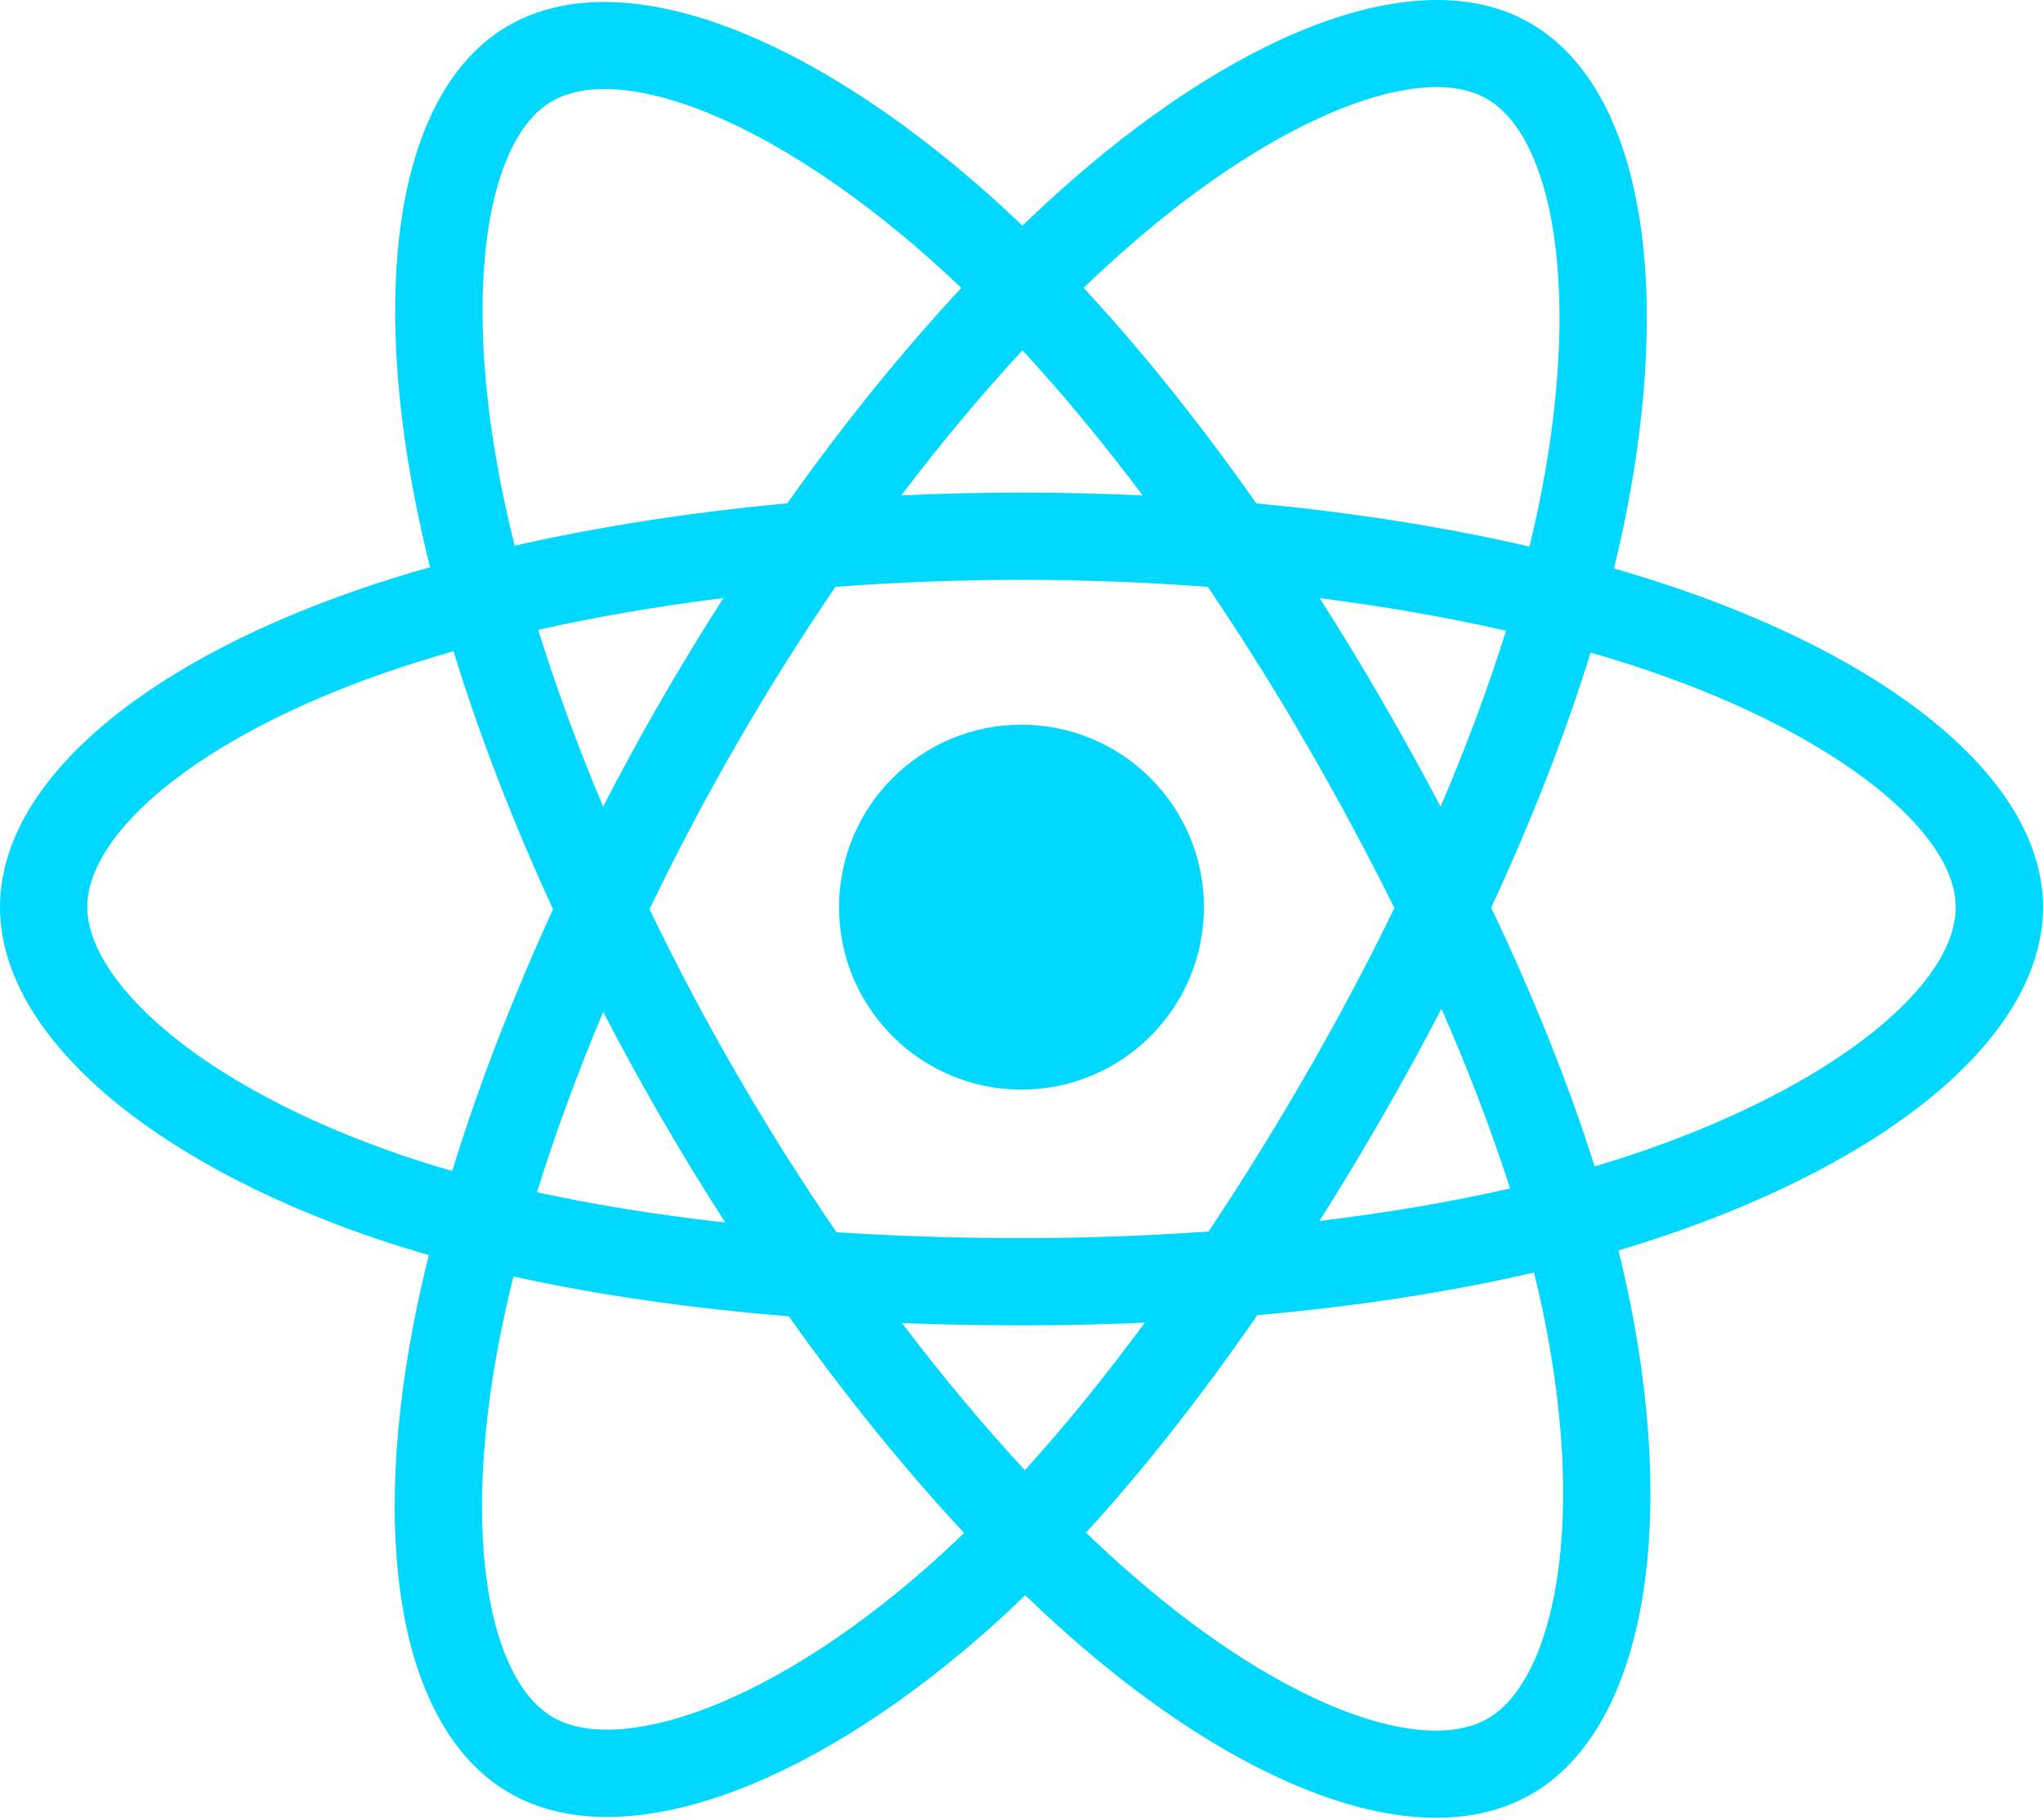
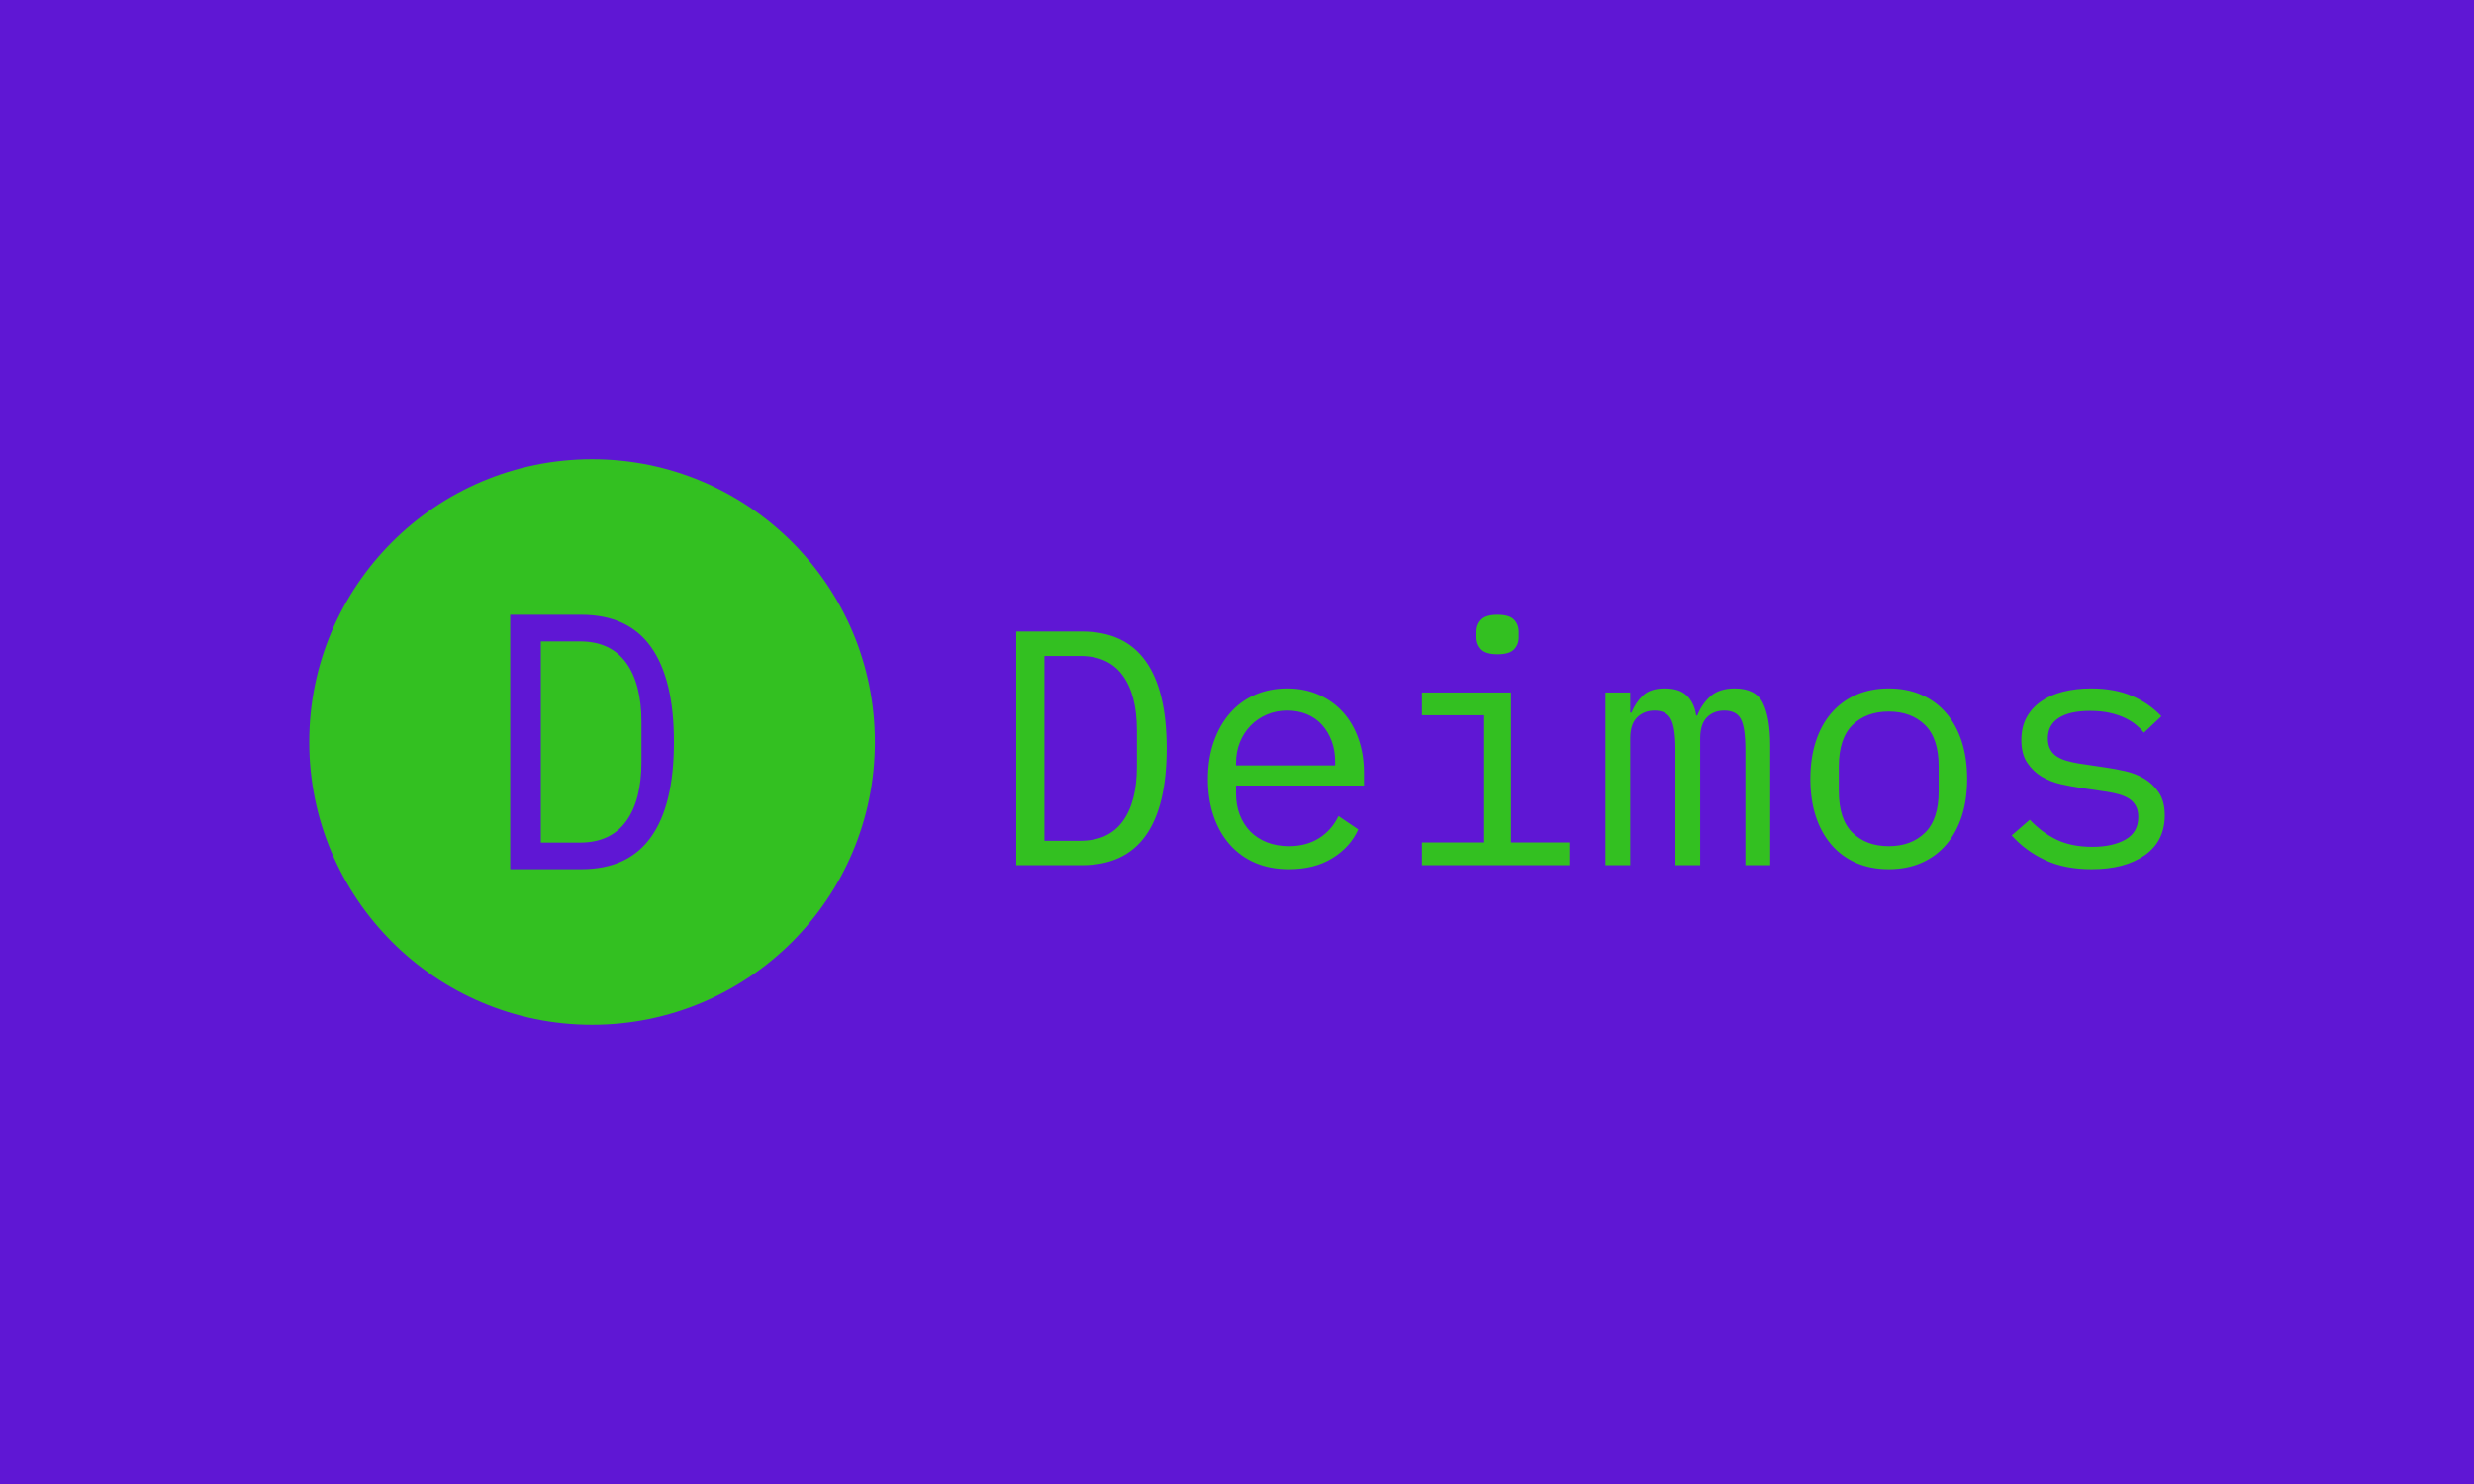
- <svg xmlns="http://www.w3.org/2000/svg" aria-hidden="true" role="img" class="iconify iconify--logos" width="35.93" height="32" preserveAspectRatio="xMidYMid meet" viewBox="0 0 256 228">
-   <path fill="#00D8FF" d="M210.483 73.824a171.49 171.49 0 0 0-8.24-2.597c.465-1.9.893-3.777 1.273-5.621c6.238-30.281 2.16-54.676-11.769-62.708c-13.355-7.7-35.196.329-57.254 19.526a171.23 171.23 0 0 0-6.375 5.848a155.866 155.866 0 0 0-4.241-3.917C100.759 3.829 77.587-4.822 63.673 3.233C50.33 10.957 46.379 33.89 51.995 62.588a170.974 170.974 0 0 0 1.892 8.48c-3.28.932-6.445 1.924-9.474 2.98C17.309 83.498 0 98.307 0 113.668c0 15.865 18.582 31.778 46.812 41.427a145.52 145.52 0 0 0 6.921 2.165a167.467 167.467 0 0 0-2.01 9.138c-5.354 28.2-1.173 50.591 12.134 58.266c13.744 7.926 36.812-.22 59.273-19.855a145.567 145.567 0 0 0 5.342-4.923a168.064 168.064 0 0 0 6.92 6.314c21.758 18.722 43.246 26.282 56.54 18.586c13.731-7.949 18.194-32.003 12.4-61.268a145.016 145.016 0 0 0-1.535-6.842c1.62-.48 3.21-.974 4.76-1.488c29.348-9.723 48.443-25.443 48.443-41.52c0-15.417-17.868-30.326-45.517-39.844Zm-6.365 70.984c-1.4.463-2.836.91-4.3 1.345c-3.24-10.257-7.612-21.163-12.963-32.432c5.106-11 9.31-21.767 12.459-31.957c2.619.758 5.16 1.557 7.61 2.4c23.69 8.156 38.14 20.213 38.14 29.504c0 9.896-15.606 22.743-40.946 31.14Zm-10.514 20.834c2.562 12.94 2.927 24.64 1.23 33.787c-1.524 8.219-4.59 13.698-8.382 15.893c-8.067 4.67-25.32-1.4-43.927-17.412a156.726 156.726 0 0 1-6.437-5.87c7.214-7.889 14.423-17.06 21.459-27.246c12.376-1.098 24.068-2.894 34.671-5.345a134.17 134.17 0 0 1 1.386 6.193ZM87.276 214.515c-7.882 2.783-14.16 2.863-17.955.675c-8.075-4.657-11.432-22.636-6.853-46.752a156.923 156.923 0 0 1 1.869-8.499c10.486 2.32 22.093 3.988 34.498 4.994c7.084 9.967 14.501 19.128 21.976 27.15a134.668 134.668 0 0 1-4.877 4.492c-9.933 8.682-19.886 14.842-28.658 17.94ZM50.35 144.747c-12.483-4.267-22.792-9.812-29.858-15.863c-6.35-5.437-9.555-10.836-9.555-15.216c0-9.322 13.897-21.212 37.076-29.293c2.813-.98 5.757-1.905 8.812-2.773c3.204 10.42 7.406 21.315 12.477 32.332c-5.137 11.18-9.399 22.249-12.634 32.792a134.718 134.718 0 0 1-6.318-1.979Zm12.378-84.26c-4.811-24.587-1.616-43.134 6.425-47.789c8.564-4.958 27.502 2.111 47.463 19.835a144.318 144.318 0 0 1 3.841 3.545c-7.438 7.987-14.787 17.08-21.808 26.988c-12.04 1.116-23.565 2.908-34.161 5.309a160.342 160.342 0 0 1-1.76-7.887Zm110.427 27.268a347.8 347.8 0 0 0-7.785-12.803c8.168 1.033 15.994 2.404 23.343 4.08c-2.206 7.072-4.956 14.465-8.193 22.045a381.151 381.151 0 0 0-7.365-13.322Zm-45.032-43.861c5.044 5.465 10.096 11.566 15.065 18.186a322.04 322.04 0 0 0-30.257-.006c4.974-6.559 10.069-12.652 15.192-18.18ZM82.802 87.83a323.167 323.167 0 0 0-7.227 13.238c-3.184-7.553-5.909-14.98-8.134-22.152c7.304-1.634 15.093-2.97 23.209-3.984a321.524 321.524 0 0 0-7.848 12.897Zm8.081 65.352c-8.385-.936-16.291-2.203-23.593-3.793c2.26-7.3 5.045-14.885 8.298-22.6a321.187 321.187 0 0 0 7.257 13.246c2.594 4.48 5.28 8.868 8.038 13.147Zm37.542 31.03c-5.184-5.592-10.354-11.779-15.403-18.433c4.902.192 9.899.29 14.978.29c5.218 0 10.376-.117 15.453-.343c-4.985 6.774-10.018 12.97-15.028 18.486Zm52.198-57.817c3.422 7.8 6.306 15.345 8.596 22.52c-7.422 1.694-15.436 3.058-23.88 4.071a382.417 382.417 0 0 0 7.859-13.026a347.403 347.403 0 0 0 7.425-13.565Zm-16.898 8.101a358.557 358.557 0 0 1-12.281 19.815a329.4 329.4 0 0 1-23.444.823c-7.967 0-15.716-.248-23.178-.732a310.202 310.202 0 0 1-12.513-19.846h.001a307.41 307.41 0 0 1-10.923-20.627a310.278 310.278 0 0 1 10.89-20.637l-.001.001a307.318 307.318 0 0 1 12.413-19.761c7.613-.576 15.42-.876 23.31-.876H128c7.926 0 15.743.303 23.354.883a329.357 329.357 0 0 1 12.335 19.695a358.489 358.489 0 0 1 11.036 20.54a329.472 329.472 0 0 1-11 20.722Zm22.56-122.124c8.572 4.944 11.906 24.881 6.52 51.026c-.344 1.668-.73 3.367-1.15 5.09c-10.622-2.452-22.155-4.275-34.23-5.408c-7.034-10.017-14.323-19.124-21.64-27.008a160.789 160.789 0 0 1 5.888-5.4c18.9-16.447 36.564-22.941 44.612-18.3ZM128 90.808c12.625 0 22.86 10.235 22.86 22.86s-10.235 22.86-22.86 22.86s-22.86-10.235-22.86-22.86s10.235-22.86 22.86-22.86Z" />
+ <svg xmlns="http://www.w3.org/2000/svg" viewBox="0 0 1000 600">
+   <rect width="1000" height="600" fill="#5f17d4" />
+   <g transform="matrix(.6859 0 0 .6859 0 45.44)">
+     <circle r="166.667" cx="348.908" cy="371.13" fill="#33c021" />
+     <path d="M300.664 446.13v-150h41.902q27.517 0 41.037 18.922 13.55 18.922 13.55 56.078 0 37.187-13.55 56.079-13.52 18.921-41.037 18.921h-41.902Zm18.056-15.698h22.98q18.057 0 27.19-12.445 9.132-12.475 9.132-35.247v-23.22q0-22.77-9.133-35.216-9.132-12.475-27.188-12.475H318.72v118.603Z" fill="#5f17d4" />
+     <path d="M598.908 443.773V305.999h38.487q25.274 0 37.692 17.38 12.445 17.378 12.445 51.507 0 34.155-12.445 51.507-12.418 17.38-37.692 17.38h-38.487Zm16.584-14.419H636.6q16.584 0 24.973-11.43 8.388-11.46 8.388-32.375v-21.327q0-20.915-8.388-32.346-8.389-11.458-24.973-11.458h-21.108v108.936Zm144.08 16.776q-11.048 0-19.847-3.728-8.772-3.755-14.995-10.773-6.222-6.99-9.566-16.776-3.372-9.759-3.372-21.793 0-12.253 3.454-22.122 3.454-9.868 9.594-16.858 6.113-7.018 14.693-10.773 8.58-3.756 19.052-3.756 10.252 0 18.64 3.756 8.388 3.755 14.31 10.362 5.92 6.606 9.073 15.707 3.18 9.073 3.18 19.929v7.483h-75.412v4.743q0 6.716 2.166 12.445 2.193 5.729 6.222 9.868 4.057 4.14 9.869 6.415 5.839 2.275 12.938 2.275 10.253 0 17.764-4.743 7.483-4.742 11.43-13.02l11.65 7.894q-4.522 10.253-15.103 16.859-10.554 6.606-25.74 6.606Zm-.987-93.53q-6.525 0-12.034 2.357-5.538 2.358-9.595 6.524-4.03 4.14-6.305 9.759-2.275 5.62-2.275 12.335v1.371h58.416v-2.165q0-6.716-2.056-12.226-2.083-5.538-5.73-9.567-3.645-4.057-8.88-6.223-5.237-2.165-11.541-2.165Zm123.93-33.17q-6.907 0-9.649-2.85-2.768-2.878-2.768-7.21v-3.152q0-4.359 2.768-7.21 2.742-2.878 9.65-2.878 6.907 0 9.676 2.879 2.769 2.85 2.769 7.209v3.152q0 4.332-2.769 7.21-2.769 2.85-9.677 2.85Zm-44.6 124.343V430.34h36.706v-75h-36.705v-13.405h52.494v88.405h34.348v13.432h-86.842Zm122.78 0h-14.61V341.936h14.61v11.842h.768q2.385-5.92 6.716-10.06 4.358-4.167 12.829-4.167 8.881 0 13.24 4.441 4.331 4.44 5.318 11.568h.603q2.741-6.908 7.895-11.458 5.126-4.55 14.2-4.55 12.444 0 16.666 8.689 4.249 8.69 4.249 24.863v70.669h-14.61V375.68q0-13.021-2.66-18.065-2.659-5.016-9.759-5.016-6.332 0-10.28 4.03-3.947 4.056-3.947 12.335v74.808H987.34V375.68q0-13.021-2.686-18.065-2.66-5.016-9.567-5.016-6.305 0-10.362 4.03-4.03 4.056-4.03 12.335v74.808Zm152.358 2.357q-10.664 0-19.244-3.728-8.58-3.755-14.61-10.773-6.004-6.99-9.184-16.776-3.152-9.759-3.152-22.012 0-12.034 3.152-21.903 3.18-9.868 9.184-16.858 6.03-7.018 14.61-10.773 8.58-3.756 19.244-3.756 10.663 0 19.243 3.756 8.58 3.755 14.61 10.773 6.004 6.99 9.184 16.858 3.152 9.869 3.152 21.903 0 12.253-3.152 22.012-3.18 9.786-9.183 16.776-6.03 7.018-14.61 10.773-8.58 3.728-19.244 3.728Zm0-13.596q13.212 0 21.327-7.895 8.086-7.895 8.086-24.48v-14.61q0-16.584-8.086-24.479-8.115-7.895-21.327-7.895-13.213 0-21.327 7.895-8.087 7.895-8.087 24.48v14.61q0 16.584 8.087 24.48 8.114 7.894 21.327 7.894Zm119.6 13.596q-15.982 0-27.522-5.427-11.541-5.428-19.655-14.501l10.663-9.266q7.32 7.703 15.982 11.842 8.69 4.14 20.943 4.14 11.842 0 19.435-4.25 7.593-4.248 7.593-13.322 0-3.947-1.48-6.606t-4.057-4.249q-2.55-1.562-5.702-2.467-3.18-.877-6.716-1.48l-15.981-2.358q-5.346-.795-11.568-2.165-6.195-1.398-11.349-4.441-5.126-3.07-8.58-8.196-3.454-5.127-3.454-13.432 0-7.703 3.07-13.323 3.043-5.62 8.58-9.457 5.538-3.865 13.021-5.73 7.511-1.89 16.393-1.89 13.816 0 23.985 4.358 10.143 4.331 17.462 12.034l-10.28 9.676q-1.754-2.165-4.44-4.44-2.66-2.276-6.497-4.14-3.865-1.891-8.991-3.07-5.126-1.179-11.842-1.179-12.034 0-18.449 4.14-6.414 4.139-6.414 12.034 0 3.947 1.48 6.606 1.48 2.686 4.057 4.249 2.55 1.59 5.811 2.467 3.262.905 6.607 1.48l15.981 2.385q5.537.768 11.65 2.166 6.113 1.37 11.267 4.44 5.126 3.043 8.58 8.197 3.454 5.126 3.454 13.404 0 15.214-11.76 23.493-11.733 8.278-31.277 8.278Z" fill="#33c021" />
+   </g>
</svg>
